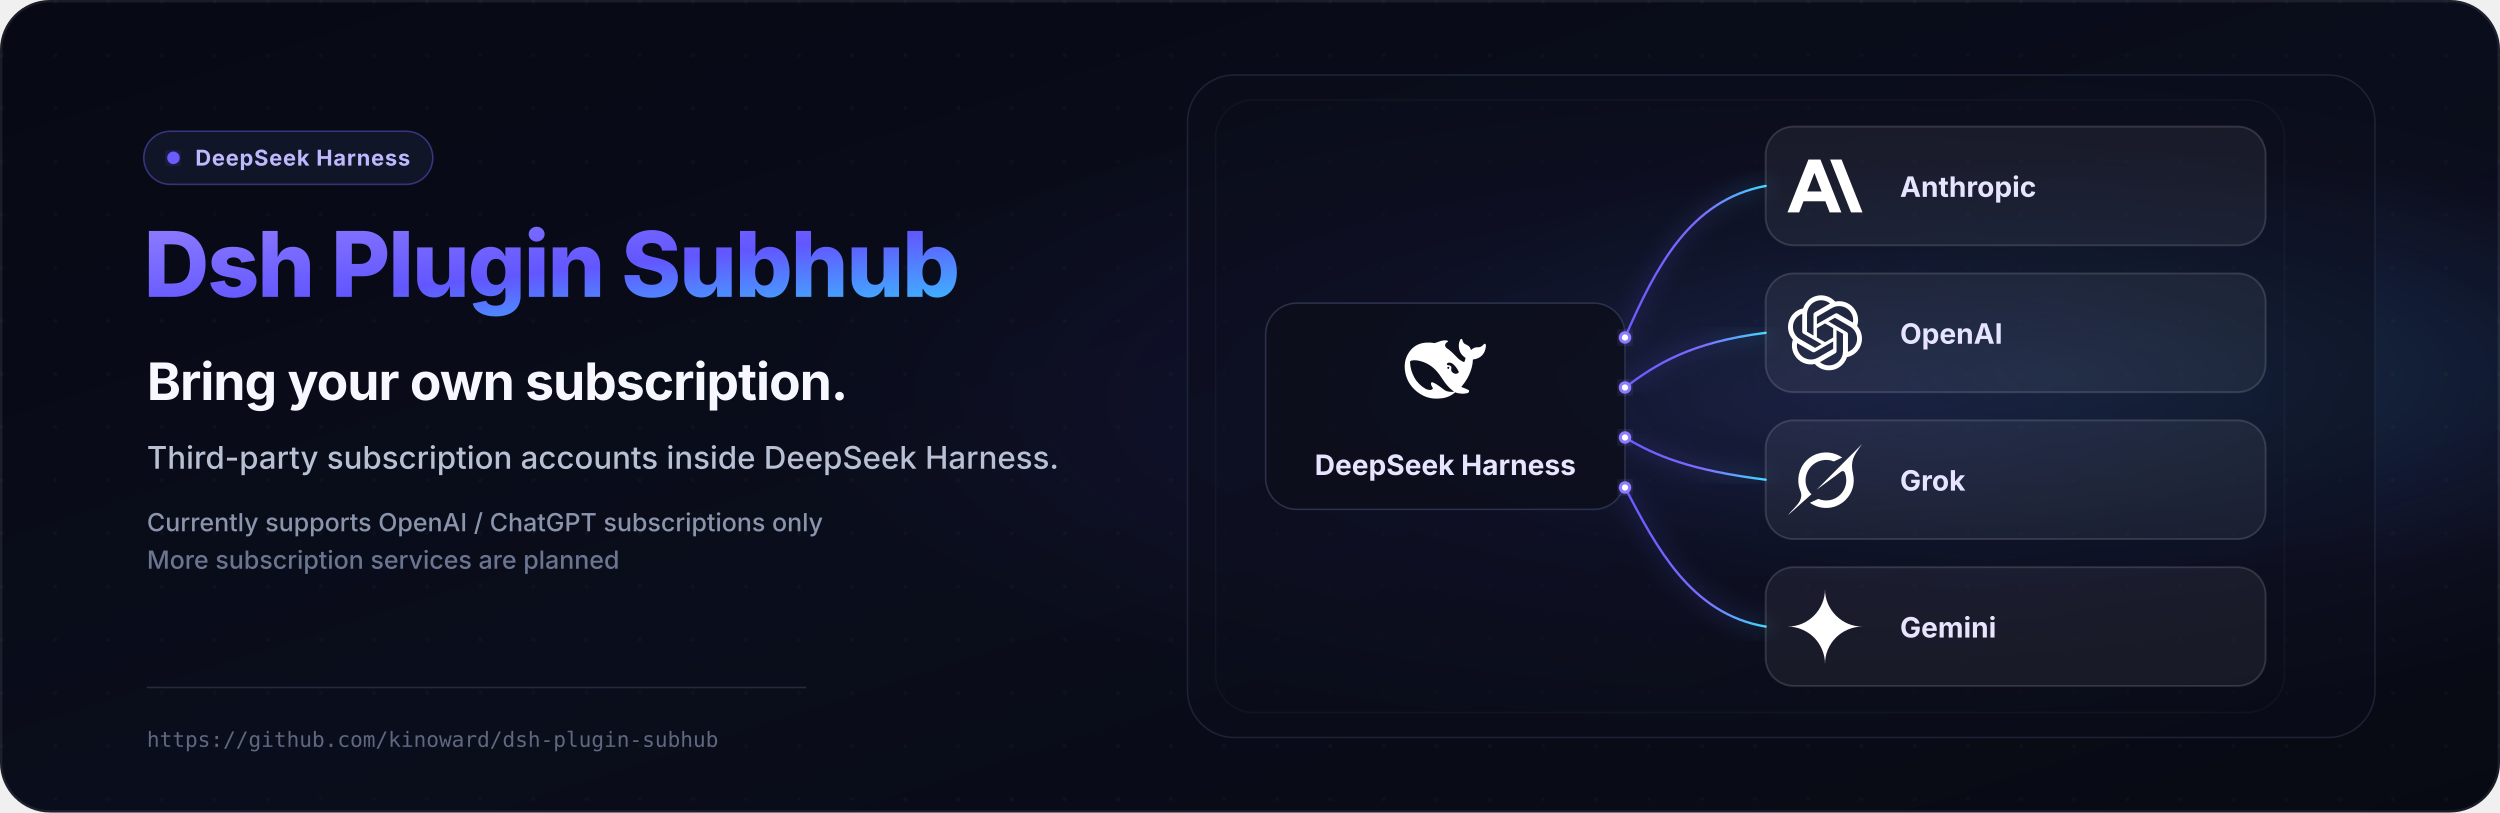
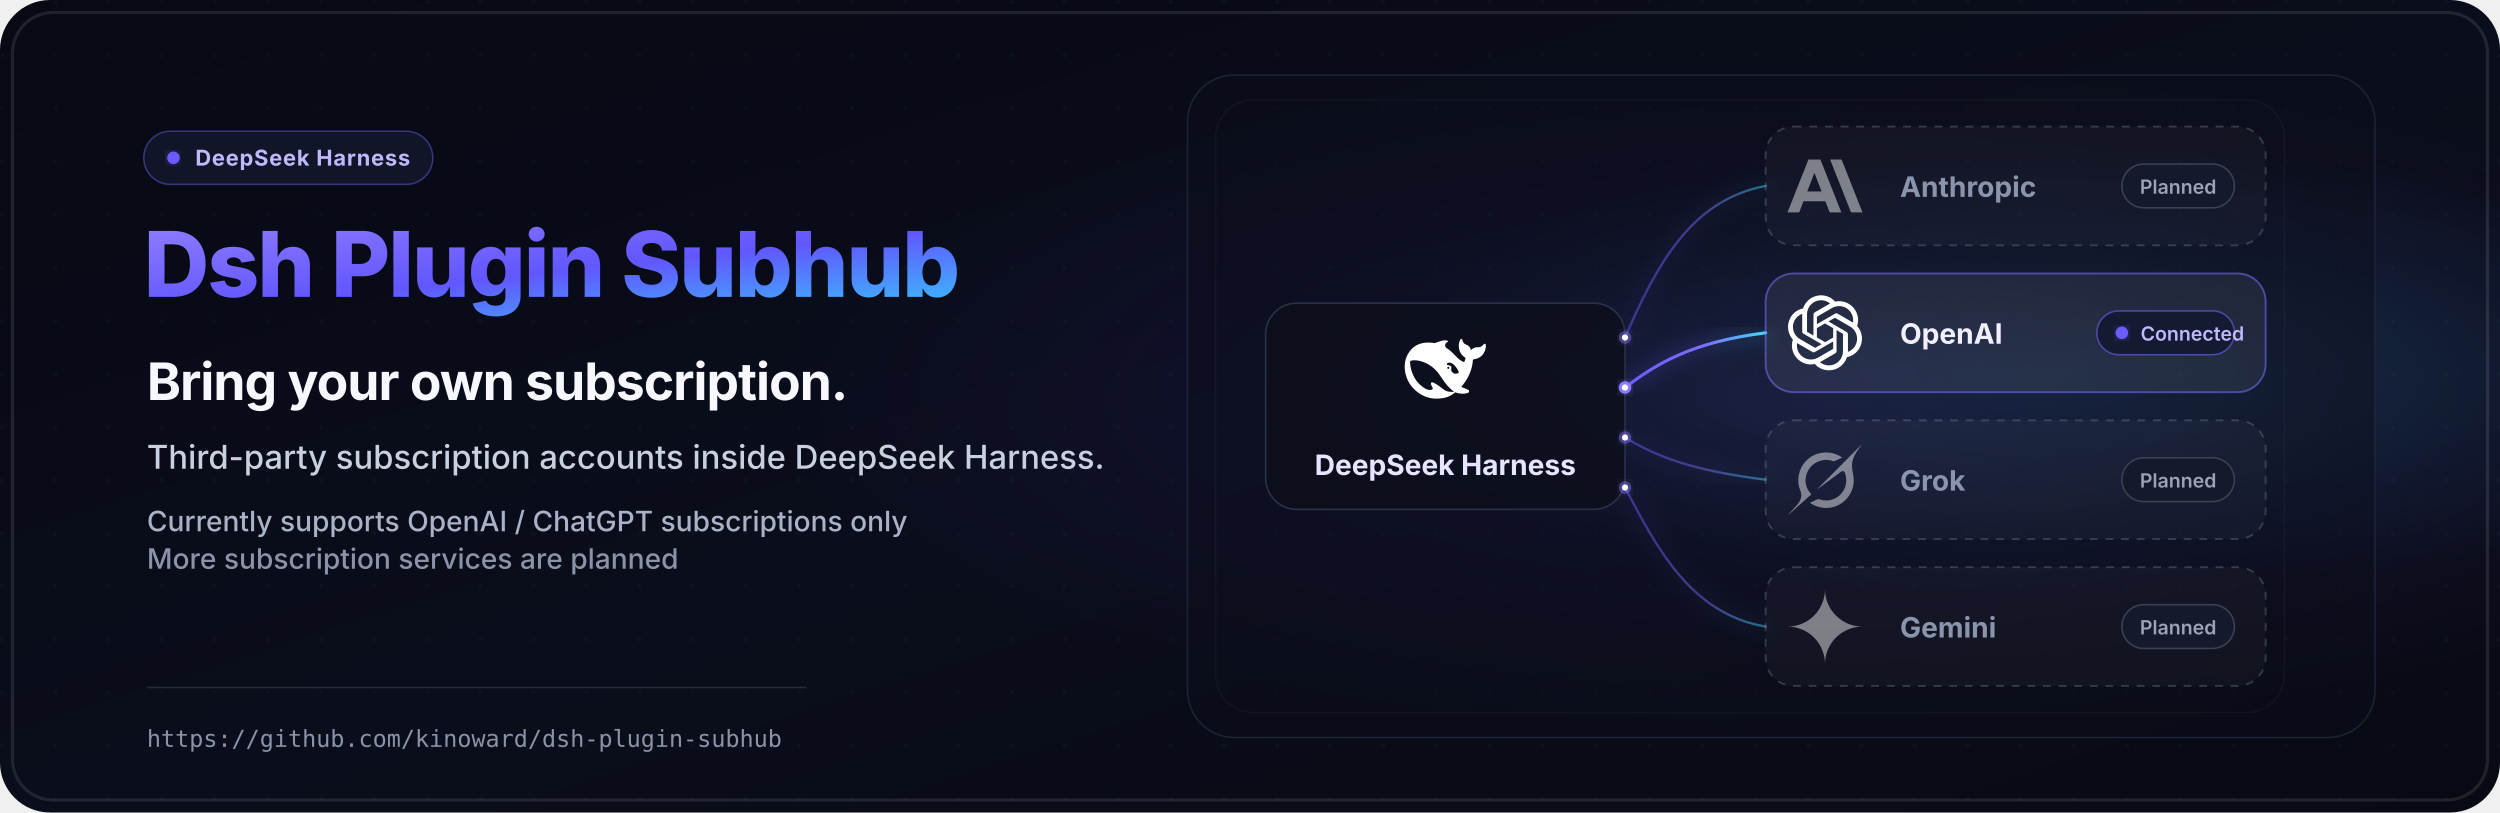
<svg xmlns="http://www.w3.org/2000/svg" width="1600" height="520" viewBox="0 0 1600 520" role="img">
  <defs>
    <linearGradient id="bg" x1="0" y1="0" x2="1" y2="1">
      <stop offset="0" stop-color="#070914" />
      <stop offset="0.52" stop-color="#0A0D1B" />
      <stop offset="1" stop-color="#080A13" />
    </linearGradient>
    <radialGradient id="violetGlow" cx="73%" cy="49%" r="42%">
      <stop offset="0" stop-color="#715CFF" stop-opacity=".23" />
      <stop offset=".45" stop-color="#604CFF" stop-opacity=".08" />
      <stop offset="1" stop-color="#604CFF" stop-opacity="0" />
    </radialGradient>
    <radialGradient id="cyanGlow" cx="82%" cy="46%" r="28%">
      <stop offset="0" stop-color="#46D8FF" stop-opacity=".15" />
      <stop offset="1" stop-color="#46D8FF" stop-opacity="0" />
    </radialGradient>
    <linearGradient id="iris" x1="0" y1="0" x2="1" y2="1">
      <stop offset="0" stop-color="#8D7BFF" />
      <stop offset=".5" stop-color="#6256FF" />
      <stop offset="1" stop-color="#36C8FF" />
    </linearGradient>
    <linearGradient id="route" x1="0" y1="0" x2="1" y2="0">
      <stop offset="0" stop-color="#695BFF" />
      <stop offset=".55" stop-color="#7B6DFF" />
      <stop offset="1" stop-color="#42D8FF" />
    </linearGradient>
    <filter id="glow">
      <feGaussianBlur stdDeviation="5" result="b" />
      <feMerge>
        <feMergeNode in="b" />
        <feMergeNode in="SourceGraphic" />
      </feMerge>
    </filter>
    <filter id="blur6">
      <feGaussianBlur stdDeviation="6" />
    </filter>
    <pattern id="dots" width="34" height="34" patternUnits="userSpaceOnUse">
      <circle cx="1.4" cy="1.4" r="1.35" fill="#65708A" opacity=".12" />
    </pattern>
  </defs>
  <rect width="1600" height="520" rx="32" fill="url(#bg)" />
  <rect width="1600" height="520" rx="32" fill="url(#dots)" opacity=".45" />
  <rect width="1600" height="520" rx="32" fill="url(#violetGlow)" />
  <rect width="1600" height="520" rx="32" fill="url(#cyanGlow)" />
  <g transform="translate(92,66)">
    <rect x="0" y="18" width="185" height="34" rx="17" fill="#111528" stroke="#7568FF" stroke-opacity=".42" />
    <circle cx="19" cy="35" r="4" fill="#6A5BFF" filter="url(#glow)" />
    <text x="33" y="40" fill="#BFB8FF" font-family="Inter, system-ui, -apple-system, 'Segoe UI', 'Helvetica Neue', Arial, sans-serif" font-size="14" font-weight="700" letter-spacing=".5">DeepSeek Harness</text>
    <text x="0" y="124" fill="url(#iris)" font-family="Inter, system-ui, -apple-system, 'Segoe UI', 'Helvetica Neue', Arial, sans-serif" font-size="58" font-weight="760" letter-spacing="-1.2">Dsh Plugin Subhub</text>
    <text x="2" y="190" fill="#F7F8FF" font-family="Inter, system-ui, -apple-system, 'Segoe UI', 'Helvetica Neue', Arial, sans-serif" font-size="33" font-weight="700" letter-spacing="-.6">Bring your own subscription.</text>
-     <text x="2" y="234" fill="#B8C0D4" font-family="Inter, system-ui, -apple-system, 'Segoe UI', 'Helvetica Neue', Arial, sans-serif" font-size="20" font-weight="500">Third-party subscription accounts inside DeepSeek Harness.</text>
-     <text x="2" y="274" fill="#8A94AB" font-family="Inter, system-ui, -apple-system, 'Segoe UI', 'Helvetica Neue', Arial, sans-serif" font-size="16" font-weight="500">Currently supports OpenAI / ChatGPT subscriptions only</text>
-     <text x="2" y="298" fill="#6B7590" font-family="Inter, system-ui, -apple-system, 'Segoe UI', 'Helvetica Neue', Arial, sans-serif" font-size="16" font-weight="500">More subscription services are planned</text>
+     <text x="2" y="234" fill="#C9D0E0" font-family="Inter, system-ui, -apple-system, 'Segoe UI', 'Helvetica Neue', Arial, sans-serif" font-size="21" font-weight="500">Third-party subscription accounts inside DeepSeek Harness.</text>
+     <text x="2" y="274" fill="#A9B2C6" font-family="Inter, system-ui, -apple-system, 'Segoe UI', 'Helvetica Neue', Arial, sans-serif" font-size="18" font-weight="500">Currently supports OpenAI / ChatGPT subscriptions only</text>
+     <text x="2" y="298" fill="#8B93A9" font-family="Inter, system-ui, -apple-system, 'Segoe UI', 'Helvetica Neue', Arial, sans-serif" font-size="18" font-weight="500">More subscription services are planned</text>
    <g transform="translate(2,374)">
      <path d="M0 0 H422" stroke="#252A3C" />
-       <text x="0" y="38" fill="#5F6880" font-family="ui-monospace, SFMono-Regular, Menlo, monospace" font-size="13.5">https://github.com/kinoward/dsh-plugin-subhub</text>
+       <text x="0" y="38" fill="#8B93A9" font-family="ui-monospace, SFMono-Regular, Menlo, monospace" font-size="15">https://github.com/kinoward/dsh-plugin-subhub</text>
    </g>
  </g>
  <rect x="760" y="48" width="760" height="424" rx="30" fill="#0C0F1C" fill-opacity=".45" stroke="#252B40" stroke-opacity=".72" />
  <rect x="778" y="64" width="684" height="392" rx="24" fill="none" stroke="#FFFFFF" stroke-opacity=".035" />
-   <path d="M 1130 119 C 1082 128 1060 170 1040 216" fill="none" stroke="url(#route)" stroke-width="5" stroke-linecap="round" opacity="0.22" filter="url(#blur6)" />
-   <path d="M 1130 119 C 1082 128 1060 170 1040 216" fill="none" stroke="url(#route)" stroke-width="1.5" stroke-linecap="round" />
-   <path d="M 1130 213 C 1082 219 1060 233 1040 248" fill="none" stroke="url(#route)" stroke-width="5" stroke-linecap="round" opacity="0.22" filter="url(#blur6)" />
-   <path d="M 1130 213 C 1082 219 1060 233 1040 248" fill="none" stroke="url(#route)" stroke-width="1.5" stroke-linecap="round" />
-   <path d="M 1130 307 C 1082 301 1060 292 1040 280" fill="none" stroke="url(#route)" stroke-width="5" stroke-linecap="round" opacity="0.22" filter="url(#blur6)" />
-   <path d="M 1130 307 C 1082 301 1060 292 1040 280" fill="none" stroke="url(#route)" stroke-width="1.5" stroke-linecap="round" />
-   <path d="M 1130 401 C 1082 393 1060 350 1040 312" fill="none" stroke="url(#route)" stroke-width="5" stroke-linecap="round" opacity="0.22" filter="url(#blur6)" />
-   <path d="M 1130 401 C 1082 393 1060 350 1040 312" fill="none" stroke="url(#route)" stroke-width="1.5" stroke-linecap="round" />
+   <path d="M 1130 119 C 1082 128 1060 170 1040 216" fill="none" stroke="url(#route)" stroke-width="5" stroke-linecap="round" opacity="0.10" filter="url(#blur6)" />
+   <path d="M 1130 119 C 1082 128 1060 170 1040 216" fill="none" stroke="url(#route)" stroke-width="1.5" stroke-linecap="round" opacity="0.45" />
+   <path d="M 1130 213 C 1082 219 1060 233 1040 248" fill="none" stroke="url(#route)" stroke-width="5" stroke-linecap="round" opacity="0.30" filter="url(#blur6)" />
+   <path d="M 1130 213 C 1082 219 1060 233 1040 248" fill="none" stroke="url(#route)" stroke-width="2" stroke-linecap="round" />
+   <path d="M 1130 307 C 1082 301 1060 292 1040 280" fill="none" stroke="url(#route)" stroke-width="5" stroke-linecap="round" opacity="0.10" filter="url(#blur6)" />
+   <path d="M 1130 307 C 1082 301 1060 292 1040 280" fill="none" stroke="url(#route)" stroke-width="1.5" stroke-linecap="round" opacity="0.45" />
+   <path d="M 1130 401 C 1082 393 1060 350 1040 312" fill="none" stroke="url(#route)" stroke-width="5" stroke-linecap="round" opacity="0.10" filter="url(#blur6)" />
+   <path d="M 1130 401 C 1082 393 1060 350 1040 312" fill="none" stroke="url(#route)" stroke-width="1.5" stroke-linecap="round" opacity="0.45" />
  <g transform="translate(810,194)">
    <rect x="0" y="0" width="230" height="132" rx="20" fill="#0C0F1C" fill-opacity="0.85" stroke="#2B314B" />
    <g transform="translate(89.00,16.00) scale(2.1667)">
      <path d="M23.748 4.651c-.254-.124-.364.113-.512.233-.051.04-.094.09-.137.137-.372.397-.806.657-1.373.626-.829-.046-1.537.214-2.163.848-.133-.782-.575-1.248-1.247-1.548-.352-.155-.708-.311-.955-.65-.172-.24-.219-.509-.305-.774-.055-.16-.11-.323-.293-.35-.2-.031-.278.136-.356.276-.313.572-.434 1.202-.422 1.84.027 1.436.633 2.58 1.838 3.393.137.094.172.187.129.323-.082.28-.18.553-.266.833-.055.179-.137.218-.328.14a5.5 5.5 0 0 1-1.737-1.179c-.857-.828-1.631-1.743-2.597-2.46a12 12 0 0 0-.689-.47c-.985-.957.13-1.743.387-1.836.27-.098.094-.433-.778-.428-.872.003-1.67.295-2.687.685a3 3 0 0 1-.465.136 9.6 9.6 0 0 0-2.883-.101c-1.885.21-3.39 1.1-4.497 2.622C.082 8.776-.231 10.854.152 13.02c.403 2.284 1.568 4.175 3.36 5.653 1.857 1.533 3.997 2.284 6.438 2.14 1.482-.085 3.132-.284 4.994-1.86.47.234.962.328 1.78.398.629.058 1.235-.031 1.705-.129.735-.155.684-.836.418-.961-2.155-1.004-1.682-.595-2.112-.926 1.095-1.295 2.768-3.598 3.284-6.733.05-.346.115-.834.108-1.114-.004-.171.035-.238.23-.257a4.2 4.2 0 0 0 1.545-.475c1.397-.763 1.96-2.016 2.093-3.517.02-.23-.004-.467-.247-.588M11.58 18.168c-2.088-1.642-3.101-2.183-3.52-2.16-.39.024-.32.472-.234.763.09.288.207.487.371.74.114.167.192.416-.113.603-.673.416-1.842-.14-1.897-.168-1.361-.801-2.5-1.86-3.301-3.306-.775-1.393-1.225-2.888-1.299-4.482-.02-.385.094-.522.477-.592a4.7 4.7 0 0 1 1.53-.038c2.131.311 3.946 1.264 5.467 2.774.868.86 1.525 1.887 2.202 2.89.72 1.066 1.494 2.082 2.48 2.915.348.291.626.513.892.677-.802.09-2.14.109-3.055-.615zm1.001-6.44a.306.306 0 0 1 .415-.287.3.3 0 0 1 .113.074.3.3 0 0 1 .086.214c0 .17-.136.307-.308.307a.303.303 0 0 1-.306-.307m3.11 1.596c-.2.081-.4.151-.591.16a1.25 1.25 0 0 1-.798-.254c-.274-.23-.47-.358-.551-.758a1.7 1.7 0 0 1 .015-.588c.07-.327-.007-.537-.238-.727-.188-.156-.426-.199-.689-.199a.6.6 0 0 1-.254-.078.253.253 0 0 1-.114-.358 1 1 0 0 1 .192-.21c.356-.202.767-.136 1.146.016.352.144.618.408 1.001.782.392.451.462.576.685.915.176.264.336.536.446.848.066.194-.02.353-.25.45" fill="#ffffff" />
    </g>
    <text x="115" y="110" text-anchor="middle" fill="#E7E4FF" font-family="Inter, system-ui, -apple-system, 'Segoe UI', 'Helvetica Neue', Arial, sans-serif" font-size="18" font-weight="700">DeepSeek Harness</text>
  </g>
-   <circle cx="1040" cy="216" r="4" fill="#8D7BFF" filter="url(#glow)" />
+   <circle cx="1040" cy="216" r="4" fill="#8D7BFF" filter="url(#glow)" opacity=".45" />
  <circle cx="1040" cy="216" r="2" fill="#ffffff" />
  <circle cx="1040" cy="248" r="4" fill="#8D7BFF" filter="url(#glow)" />
  <circle cx="1040" cy="248" r="2" fill="#ffffff" />
-   <circle cx="1040" cy="280" r="4" fill="#8D7BFF" filter="url(#glow)" />
+   <circle cx="1040" cy="280" r="4" fill="#8D7BFF" filter="url(#glow)" opacity=".45" />
  <circle cx="1040" cy="280" r="2" fill="#ffffff" />
-   <circle cx="1040" cy="312" r="4" fill="#8D7BFF" filter="url(#glow)" />
+   <circle cx="1040" cy="312" r="4" fill="#8D7BFF" filter="url(#glow)" opacity=".45" />
  <circle cx="1040" cy="312" r="2" fill="#ffffff" />
  <g transform="translate(1130,81)">
-     <rect x="0" y="0" width="320" height="76" rx="18" fill="#ffffff" fill-opacity="0.055" stroke="#ffffff" stroke-opacity="0.14" stroke-width="1.2" />
-     <g transform="translate(14.00,14.00) scale(2)">
+     <rect x="0" y="0" width="320" height="76" rx="18" fill="#ffffff" fill-opacity="0.03" stroke="#9AA3B8" stroke-opacity="0.28" stroke-dasharray="5 5" stroke-width="1.2" />
+     <g transform="translate(14.00,14.00) scale(2)" opacity="0.45">
      <path d="M17.304 3.541h-3.672l6.696 16.918H24Zm-10.608 0L0 20.459h3.744l1.369-3.553h7.005l1.369 3.553h3.744L10.536 3.541Zm-.371 10.223 2.291-5.946 2.291 5.946Z" fill="#ffffff" />
    </g>
-     <text x="86" y="45" fill="#E7E4FF" font-family="Inter, system-ui, -apple-system, 'Segoe UI', 'Helvetica Neue', Arial, sans-serif" font-size="18" font-weight="650">Anthropic</text>
+     <text x="86" y="45" fill="#8A94AB" font-family="Inter, system-ui, -apple-system, 'Segoe UI', 'Helvetica Neue', Arial, sans-serif" font-size="18" font-weight="650">Anthropic</text>
+     <g transform="translate(228,24)">
+       <rect x="0" y="0" width="72" height="28" rx="14" fill="#151A2B" stroke="#3A4157" />
+       <text x="36" y="19" text-anchor="middle" fill="#9AA3B8" font-family="Inter, system-ui, -apple-system, 'Segoe UI', 'Helvetica Neue', Arial, sans-serif" font-size="12.5" font-weight="600">Planned</text>
+     </g>
  </g>
  <g transform="translate(1130,175)">
-     <rect x="0" y="0" width="320" height="76" rx="18" fill="#ffffff" fill-opacity="0.055" stroke="#ffffff" stroke-opacity="0.14" stroke-width="1.2" />
+     <rect x="0" y="0" width="320" height="76" rx="18" fill="#ffffff" fill-opacity="0.07" stroke="#7B6DFF" stroke-opacity="0.55" stroke-width="1.2" />
    <g transform="translate(14.00,14.00) scale(2)">
      <path d="M22.282 9.821a5.985 5.985 0 0 0-.516-4.911 6.046 6.046 0 0 0-6.51-2.9A6.065 6.065 0 0 0 4.981 4.182a5.985 5.985 0 0 0-3.998 2.9 6.046 6.046 0 0 0 .743 7.097 5.98 5.98 0 0 0 .511 4.911 6.051 6.051 0 0 0 6.515 2.9A5.985 5.985 0 0 0 13.26 24a6.056 6.056 0 0 0 5.772-4.206 5.989 5.989 0 0 0 3.998-2.9 6.056 6.056 0 0 0-.748-7.073zm-9.022 12.608a4.476 4.476 0 0 1-2.876-1.041l.142-.08 4.778-2.758a.795.795 0 0 0 .393-.681v-6.737l2.02 1.169a.071.071 0 0 1 .038.052v5.583a4.504 4.504 0 0 1-4.495 4.494zm-9.661-4.125a4.471 4.471 0 0 1-.535-3.014l.142.085 4.783 2.758a.771.771 0 0 0 .781 0l5.843-3.369v2.332a.08.08 0 0 1-.033.061L9.74 19.95a4.499 4.499 0 0 1-6.141-1.646zM2.341 7.896a4.485 4.485 0 0 1 2.365-1.973V11.6a.766.766 0 0 0 .388.676l5.814 3.354-2.02 1.169a.076.076 0 0 1-.071 0l-4.83-2.787A4.504 4.504 0 0 1 2.341 7.872zm16.596 3.856L13.104 8.364 15.119 7.2a.076.076 0 0 1 .071 0l4.83 2.791a4.494 4.494 0 0 1-.676 8.104v-5.677a.79.79 0 0 0-.407-.667zm2.011-3.023l-.142-.085-4.774-2.782a.776.776 0 0 0-.785 0L9.409 9.23V6.897a.066.066 0 0 1 .028-.061l4.83-2.787a4.499 4.499 0 0 1 6.68 4.66zM8.306 12.863l-2.02-1.164a.08.08 0 0 1-.038-.057V6.074a4.499 4.499 0 0 1 7.376-3.454l-.142.081L8.704 5.459a.795.795 0 0 0-.393.681zm1.098-2.365l2.602-1.5 2.607 1.5v2.999l-2.597 1.5-2.607-1.5Z" fill="#ffffff" />
    </g>
-     <text x="86" y="45" fill="#E7E4FF" font-family="Inter, system-ui, -apple-system, 'Segoe UI', 'Helvetica Neue', Arial, sans-serif" font-size="18" font-weight="650">OpenAI</text>
+     <text x="86" y="45" fill="#F2F0FF" font-family="Inter, system-ui, -apple-system, 'Segoe UI', 'Helvetica Neue', Arial, sans-serif" font-size="18" font-weight="700">OpenAI</text>
+     <g transform="translate(212,24)">
+       <rect x="0" y="0" width="88" height="28" rx="14" fill="#151A33" stroke="#7568FF" stroke-opacity=".55" />
+       <circle cx="16" cy="14" r="4" fill="#6A5BFF" filter="url(#glow)" />
+       <text x="28" y="19" fill="#BFB8FF" font-family="Inter, system-ui, -apple-system, 'Segoe UI', 'Helvetica Neue', Arial, sans-serif" font-size="12.5" font-weight="600">Connected</text>
+     </g>
  </g>
  <g transform="translate(1130,269)">
-     <rect x="0" y="0" width="320" height="76" rx="18" fill="#ffffff" fill-opacity="0.055" stroke="#ffffff" stroke-opacity="0.14" stroke-width="1.2" />
-     <g transform="translate(13.74,14.50) scale(1.4243)">
+     <rect x="0" y="0" width="320" height="76" rx="18" fill="#ffffff" fill-opacity="0.03" stroke="#9AA3B8" stroke-opacity="0.28" stroke-dasharray="5 5" stroke-width="1.2" />
+     <g transform="translate(13.74,14.50) scale(1.4243)" opacity="0.45">
      <path d="M13.237 21.041L24.319 12.851C24.862 12.449 25.638 12.606 25.897 13.229C27.26 16.518 26.651 20.471 23.94 23.185C21.23 25.899 17.458 26.494 14.011 25.139L10.245 26.884C15.646 30.581 22.205 29.666 26.304 25.56C29.555 22.305 30.562 17.868 29.62 13.867L29.629 13.876C28.264 7.998 29.965 5.649 33.449 0.845C33.531 0.731 33.614 0.617 33.696 0.5L29.111 5.091V5.076L13.234 21.044 M10.95 23.031C7.073 19.323 7.742 13.585 11.05 10.276C13.496 7.827 17.504 6.828 21.002 8.297L24.759 6.56C24.083 6.07 23.215 5.543 22.22 5.173C17.72 3.319 12.333 4.242 8.675 7.901C5.156 11.424 4.05 16.84 5.95 21.462C7.369 24.916 5.043 27.36 2.699 29.826C1.868 30.7 1.035 31.575 0.364 32.5L10.947 23.034" fill="#ffffff" />
    </g>
-     <text x="86" y="45" fill="#E7E4FF" font-family="Inter, system-ui, -apple-system, 'Segoe UI', 'Helvetica Neue', Arial, sans-serif" font-size="18" font-weight="650">Grok</text>
+     <text x="86" y="45" fill="#8A94AB" font-family="Inter, system-ui, -apple-system, 'Segoe UI', 'Helvetica Neue', Arial, sans-serif" font-size="18" font-weight="650">Grok</text>
+     <g transform="translate(228,24)">
+       <rect x="0" y="0" width="72" height="28" rx="14" fill="#151A2B" stroke="#3A4157" />
+       <text x="36" y="19" text-anchor="middle" fill="#9AA3B8" font-family="Inter, system-ui, -apple-system, 'Segoe UI', 'Helvetica Neue', Arial, sans-serif" font-size="12.5" font-weight="600">Planned</text>
+     </g>
  </g>
  <g transform="translate(1130,363)">
-     <rect x="0" y="0" width="320" height="76" rx="18" fill="#ffffff" fill-opacity="0.055" stroke="#ffffff" stroke-opacity="0.14" stroke-width="1.2" />
-     <g transform="translate(14.00,14.00) scale(2)">
+     <rect x="0" y="0" width="320" height="76" rx="18" fill="#ffffff" fill-opacity="0.03" stroke="#9AA3B8" stroke-opacity="0.28" stroke-dasharray="5 5" stroke-width="1.2" />
+     <g transform="translate(14.00,14.00) scale(2)" opacity="0.45">
      <path d="M11.04 19.32Q12 21.51 12 24q0-2.49.93-4.68.96-2.19 2.58-3.81t3.81-2.55Q21.51 12 24 12q-2.49 0-4.68-.93a12.3 12.3 0 0 1-3.81-2.58 12.3 12.3 0 0 1-2.58-3.81Q12 2.49 12 0q0 2.49-.96 4.68-.93 2.19-2.55 3.81a12.3 12.3 0 0 1-3.81 2.58Q2.49 12 0 12q2.49 0 4.68.96 2.19.93 3.81 2.55t2.55 3.81" fill="#ffffff" />
    </g>
-     <text x="86" y="45" fill="#E7E4FF" font-family="Inter, system-ui, -apple-system, 'Segoe UI', 'Helvetica Neue', Arial, sans-serif" font-size="18" font-weight="650">Gemini</text>
+     <text x="86" y="45" fill="#8A94AB" font-family="Inter, system-ui, -apple-system, 'Segoe UI', 'Helvetica Neue', Arial, sans-serif" font-size="18" font-weight="650">Gemini</text>
+     <g transform="translate(228,24)">
+       <rect x="0" y="0" width="72" height="28" rx="14" fill="#151A2B" stroke="#3A4157" />
+       <text x="36" y="19" text-anchor="middle" fill="#9AA3B8" font-family="Inter, system-ui, -apple-system, 'Segoe UI', 'Helvetica Neue', Arial, sans-serif" font-size="12.5" font-weight="600">Planned</text>
+     </g>
  </g>
-   <rect x=".75" y=".75" width="1598.5" height="518.5" rx="31.25" fill="none" stroke="#FFFFFF" stroke-opacity=".08" stroke-width="1.5" />
+   <rect x="8" y="8" width="1584" height="504" rx="26" fill="none" stroke="#FFFFFF" stroke-opacity=".1" stroke-width="2" />
</svg>
